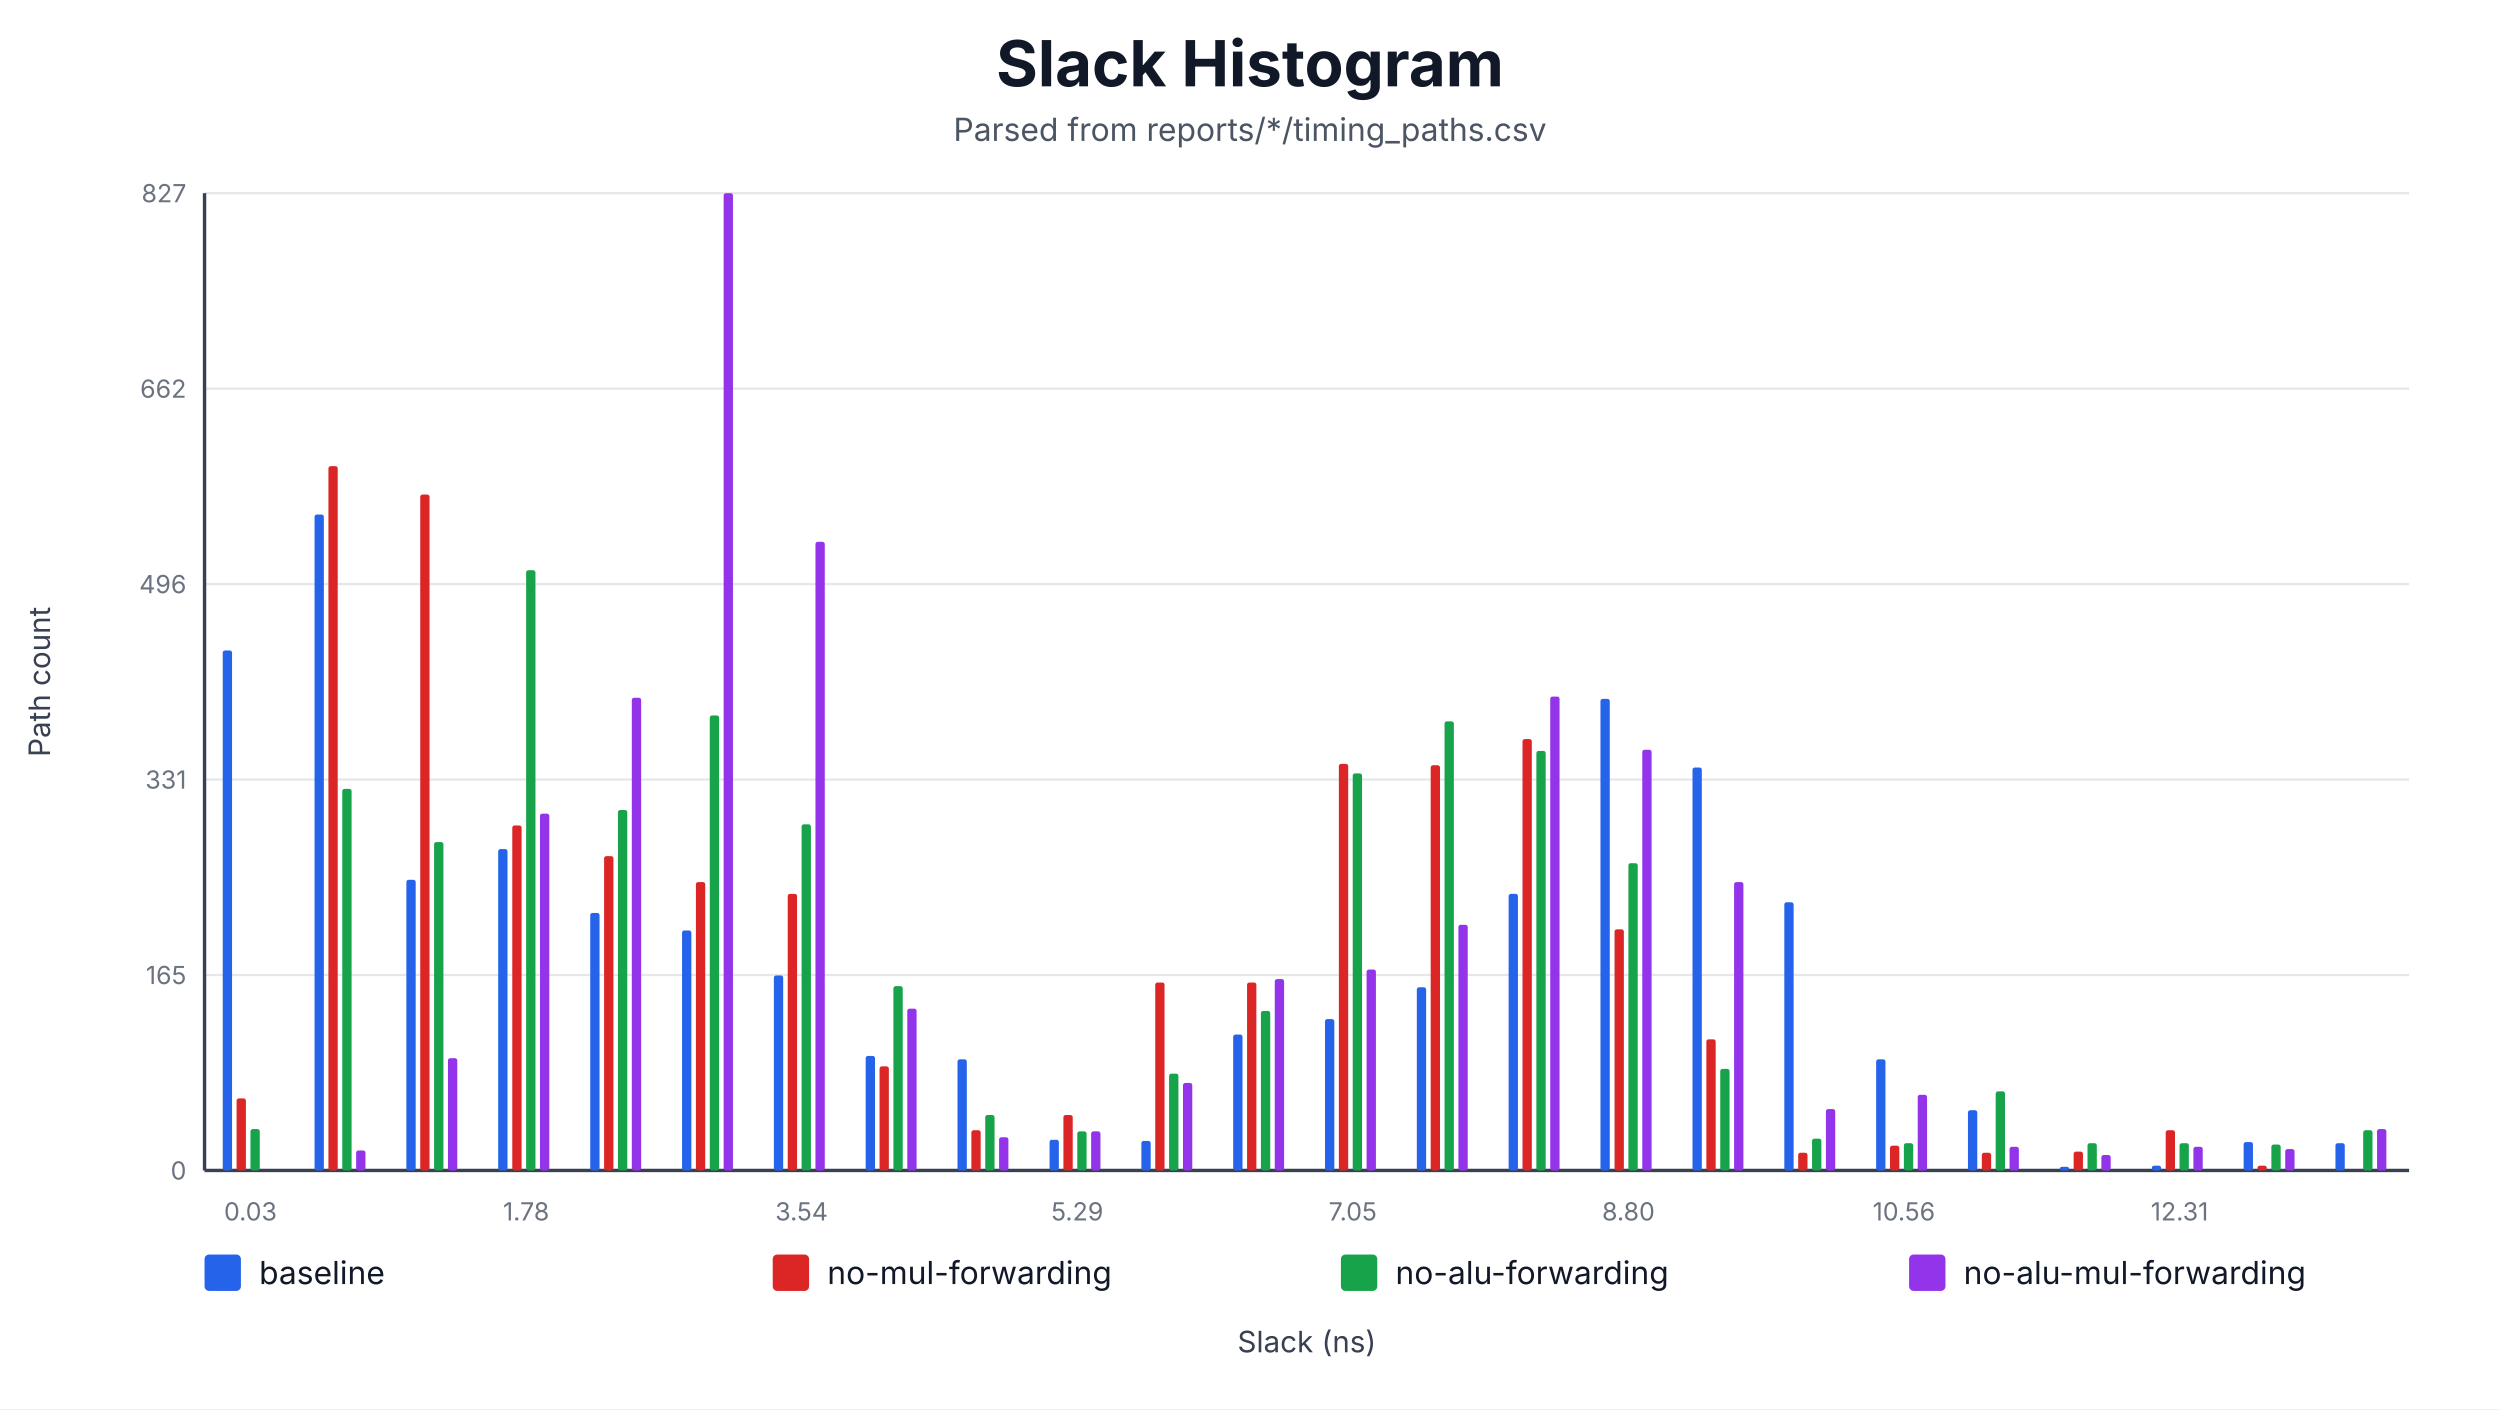
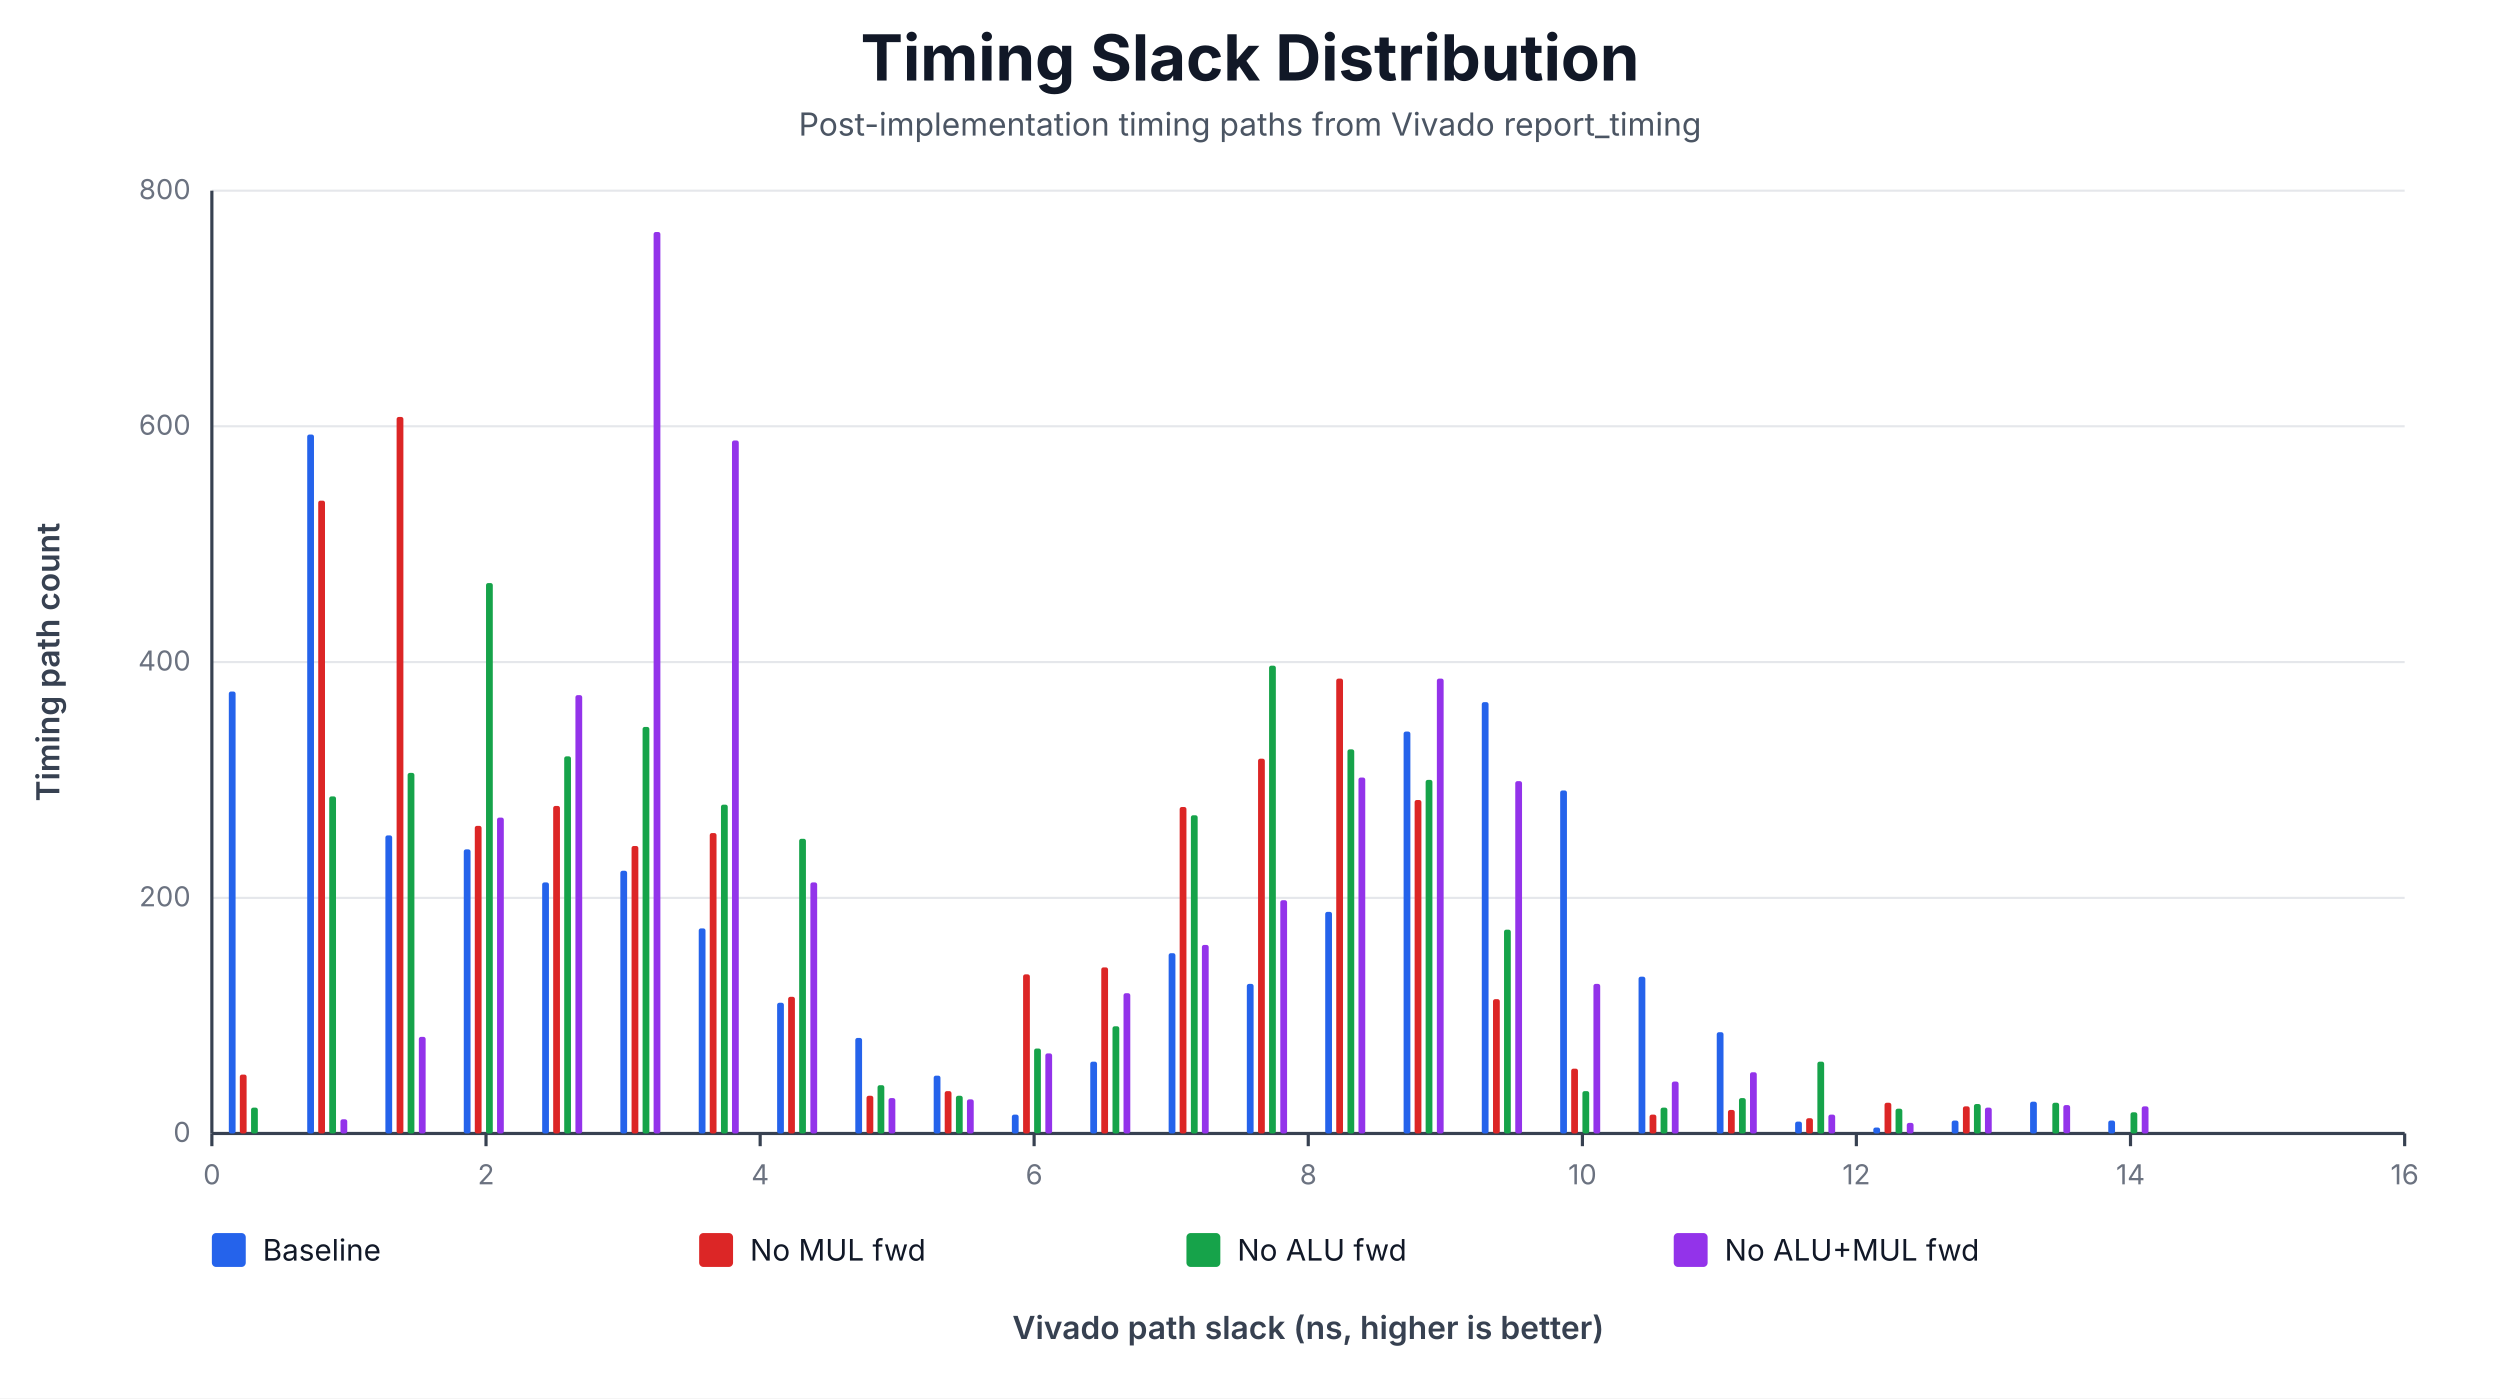
- <svg xmlns="http://www.w3.org/2000/svg" width="1100" height="620" viewBox="0 0 1100 620">
+ <svg xmlns="http://www.w3.org/2000/svg" width="1180" height="660" viewBox="0 0 1180 660">
  <rect width="100%" height="100%" fill="#ffffff" />
-   <style>text{font-family:Inter,Arial,sans-serif;fill:#111827}.title{font-size:28px;font-weight:700}.subtitle{font-size:14px;fill:#4b5563}.axis{font-size:13px;fill:#374151}.tick{font-size:11px;fill:#6b7280}.grid{stroke:#e5e7eb}.axisline{stroke:#374151;stroke-width:1.5}.legend{font-size:14px}</style>
-   <text class="title" x="550.0" y="38" text-anchor="middle">Slack Histogram</text>
-   <text class="subtitle" x="550.0" y="62" text-anchor="middle">Parsed from reports/*/timing_paths.csv</text>
-   <line class="grid" x1="90" y1="515.0" x2="1060" y2="515.0" />
-   <text class="tick" x="82" y="519.0" text-anchor="end">0</text>
-   <line class="grid" x1="90" y1="429.0" x2="1060" y2="429.0" />
-   <text class="tick" x="82" y="433.0" text-anchor="end">165</text>
-   <line class="grid" x1="90" y1="343.0" x2="1060" y2="343.0" />
-   <text class="tick" x="82" y="347.0" text-anchor="end">331</text>
-   <line class="grid" x1="90" y1="257.0" x2="1060" y2="257.0" />
-   <text class="tick" x="82" y="261.0" text-anchor="end">496</text>
-   <line class="grid" x1="90" y1="171.0" x2="1060" y2="171.0" />
-   <text class="tick" x="82" y="175.0" text-anchor="end">662</text>
-   <line class="grid" x1="90" y1="85.0" x2="1060" y2="85.0" />
-   <text class="tick" x="82" y="89.0" text-anchor="end">827</text>
-   <line class="axisline" x1="90" y1="85" x2="90" y2="515" />
-   <line class="axisline" x1="90" y1="515" x2="1060" y2="515" />
-   <text class="axis" x="22" y="300.0" transform="rotate(-90 22 300.0)" text-anchor="middle">Path count</text>
-   <text class="axis" x="575.0" y="595" text-anchor="middle">Slack (ns)</text>
-   <text class="tick" x="110.2" y="537" text-anchor="middle">0.03</text>
-   <rect x="98.0" y="286.2" width="4.1" height="228.8" fill="#2563eb" rx="1" />
-   <rect x="104.1" y="483.3" width="4.1" height="31.7" fill="#dc2626" rx="1" />
-   <rect x="110.2" y="496.8" width="4.1" height="18.2" fill="#16a34a" rx="1" />
-   <rect x="116.3" y="515.0" width="4.1" height="0.0" fill="#9333ea" rx="1" />
-   <rect x="138.4" y="226.4" width="4.1" height="288.6" fill="#2563eb" rx="1" />
-   <rect x="144.5" y="205.1" width="4.1" height="309.9" fill="#dc2626" rx="1" />
-   <rect x="150.6" y="347.1" width="4.1" height="167.9" fill="#16a34a" rx="1" />
-   <rect x="156.7" y="506.2" width="4.1" height="8.8" fill="#9333ea" rx="1" />
-   <rect x="178.8" y="387.1" width="4.1" height="127.9" fill="#2563eb" rx="1" />
-   <rect x="184.9" y="217.6" width="4.1" height="297.4" fill="#dc2626" rx="1" />
-   <rect x="191.0" y="370.5" width="4.1" height="144.5" fill="#16a34a" rx="1" />
-   <rect x="197.1" y="465.6" width="4.1" height="49.4" fill="#9333ea" rx="1" />
-   <text class="tick" x="231.5" y="537" text-anchor="middle">1.78</text>
-   <rect x="219.2" y="373.6" width="4.1" height="141.4" fill="#2563eb" rx="1" />
-   <rect x="225.4" y="363.2" width="4.1" height="151.8" fill="#dc2626" rx="1" />
-   <rect x="231.5" y="250.9" width="4.1" height="264.1" fill="#16a34a" rx="1" />
-   <rect x="237.6" y="358.0" width="4.1" height="157.0" fill="#9333ea" rx="1" />
-   <rect x="259.7" y="401.7" width="4.1" height="113.3" fill="#2563eb" rx="1" />
-   <rect x="265.8" y="376.7" width="4.1" height="138.3" fill="#dc2626" rx="1" />
-   <rect x="271.9" y="356.4" width="4.1" height="158.6" fill="#16a34a" rx="1" />
-   <rect x="278.0" y="307.0" width="4.1" height="208.0" fill="#9333ea" rx="1" />
-   <rect x="300.1" y="409.4" width="4.1" height="105.6" fill="#2563eb" rx="1" />
-   <rect x="306.2" y="388.1" width="4.1" height="126.9" fill="#dc2626" rx="1" />
-   <rect x="312.3" y="314.8" width="4.1" height="200.2" fill="#16a34a" rx="1" />
-   <rect x="318.4" y="85.0" width="4.1" height="430.0" fill="#9333ea" rx="1" />
-   <text class="tick" x="352.7" y="537" text-anchor="middle">3.54</text>
-   <rect x="340.5" y="429.2" width="4.1" height="85.8" fill="#2563eb" rx="1" />
-   <rect x="346.6" y="393.3" width="4.1" height="121.7" fill="#dc2626" rx="1" />
-   <rect x="352.7" y="362.7" width="4.1" height="152.3" fill="#16a34a" rx="1" />
-   <rect x="358.8" y="238.4" width="4.1" height="276.6" fill="#9333ea" rx="1" />
-   <rect x="380.9" y="464.6" width="4.1" height="50.4" fill="#2563eb" rx="1" />
-   <rect x="387.0" y="469.2" width="4.1" height="45.8" fill="#dc2626" rx="1" />
-   <rect x="393.1" y="433.9" width="4.1" height="81.1" fill="#16a34a" rx="1" />
-   <rect x="399.2" y="443.8" width="4.1" height="71.2" fill="#9333ea" rx="1" />
-   <rect x="421.3" y="466.1" width="4.1" height="48.9" fill="#2563eb" rx="1" />
-   <rect x="427.4" y="497.3" width="4.1" height="17.7" fill="#dc2626" rx="1" />
-   <rect x="433.5" y="490.6" width="4.1" height="24.4" fill="#16a34a" rx="1" />
-   <rect x="439.6" y="500.4" width="4.1" height="14.6" fill="#9333ea" rx="1" />
-   <text class="tick" x="474.0" y="537" text-anchor="middle">5.29</text>
-   <rect x="461.8" y="501.5" width="4.1" height="13.5" fill="#2563eb" rx="1" />
-   <rect x="467.9" y="490.6" width="4.1" height="24.4" fill="#dc2626" rx="1" />
-   <rect x="474.0" y="497.8" width="4.1" height="17.2" fill="#16a34a" rx="1" />
-   <rect x="480.1" y="497.8" width="4.1" height="17.2" fill="#9333ea" rx="1" />
-   <rect x="502.2" y="502.0" width="4.1" height="13.0" fill="#2563eb" rx="1" />
-   <rect x="508.3" y="432.3" width="4.1" height="82.7" fill="#dc2626" rx="1" />
-   <rect x="514.4" y="472.4" width="4.1" height="42.6" fill="#16a34a" rx="1" />
-   <rect x="520.5" y="476.5" width="4.1" height="38.5" fill="#9333ea" rx="1" />
-   <rect x="542.6" y="455.2" width="4.1" height="59.8" fill="#2563eb" rx="1" />
-   <rect x="548.7" y="432.3" width="4.1" height="82.7" fill="#dc2626" rx="1" />
-   <rect x="554.8" y="444.8" width="4.1" height="70.2" fill="#16a34a" rx="1" />
-   <rect x="560.9" y="430.8" width="4.1" height="84.2" fill="#9333ea" rx="1" />
-   <text class="tick" x="595.2" y="537" text-anchor="middle">7.05</text>
-   <rect x="583.0" y="448.4" width="4.1" height="66.6" fill="#2563eb" rx="1" />
-   <rect x="589.1" y="336.1" width="4.1" height="178.9" fill="#dc2626" rx="1" />
-   <rect x="595.2" y="340.3" width="4.1" height="174.7" fill="#16a34a" rx="1" />
-   <rect x="601.3" y="426.6" width="4.1" height="88.4" fill="#9333ea" rx="1" />
-   <rect x="623.4" y="434.4" width="4.1" height="80.6" fill="#2563eb" rx="1" />
-   <rect x="629.5" y="336.7" width="4.1" height="178.3" fill="#dc2626" rx="1" />
-   <rect x="635.6" y="317.4" width="4.1" height="197.6" fill="#16a34a" rx="1" />
-   <rect x="641.7" y="406.9" width="4.1" height="108.1" fill="#9333ea" rx="1" />
-   <rect x="663.8" y="393.3" width="4.1" height="121.7" fill="#2563eb" rx="1" />
-   <rect x="669.9" y="325.2" width="4.1" height="189.8" fill="#dc2626" rx="1" />
-   <rect x="676.0" y="330.4" width="4.1" height="184.6" fill="#16a34a" rx="1" />
-   <rect x="682.1" y="306.5" width="4.1" height="208.5" fill="#9333ea" rx="1" />
-   <text class="tick" x="716.5" y="537" text-anchor="middle">8.80</text>
-   <rect x="704.2" y="307.5" width="4.1" height="207.5" fill="#2563eb" rx="1" />
-   <rect x="710.4" y="408.9" width="4.1" height="106.1" fill="#dc2626" rx="1" />
-   <rect x="716.5" y="379.8" width="4.1" height="135.2" fill="#16a34a" rx="1" />
-   <rect x="722.6" y="329.9" width="4.1" height="185.1" fill="#9333ea" rx="1" />
-   <rect x="744.7" y="337.7" width="4.1" height="177.3" fill="#2563eb" rx="1" />
-   <rect x="750.8" y="457.3" width="4.1" height="57.7" fill="#dc2626" rx="1" />
-   <rect x="756.9" y="470.3" width="4.1" height="44.7" fill="#16a34a" rx="1" />
-   <rect x="763.0" y="388.1" width="4.1" height="126.9" fill="#9333ea" rx="1" />
-   <rect x="785.1" y="397.0" width="4.1" height="118.0" fill="#2563eb" rx="1" />
-   <rect x="791.2" y="507.2" width="4.1" height="7.8" fill="#dc2626" rx="1" />
-   <rect x="797.3" y="501.0" width="4.1" height="14.0" fill="#16a34a" rx="1" />
-   <rect x="803.4" y="488.0" width="4.1" height="27.0" fill="#9333ea" rx="1" />
-   <text class="tick" x="837.7" y="537" text-anchor="middle">10.56</text>
-   <rect x="825.5" y="466.1" width="4.1" height="48.9" fill="#2563eb" rx="1" />
-   <rect x="831.6" y="504.1" width="4.1" height="10.9" fill="#dc2626" rx="1" />
-   <rect x="837.7" y="503.0" width="4.1" height="12.0" fill="#16a34a" rx="1" />
-   <rect x="843.8" y="481.7" width="4.1" height="33.3" fill="#9333ea" rx="1" />
-   <rect x="865.9" y="488.5" width="4.1" height="26.5" fill="#2563eb" rx="1" />
-   <rect x="872.0" y="507.2" width="4.1" height="7.8" fill="#dc2626" rx="1" />
-   <rect x="878.1" y="480.2" width="4.1" height="34.8" fill="#16a34a" rx="1" />
-   <rect x="884.2" y="504.6" width="4.1" height="10.4" fill="#9333ea" rx="1" />
-   <rect x="906.3" y="513.4" width="4.1" height="1.6" fill="#2563eb" rx="1" />
-   <rect x="912.4" y="506.7" width="4.1" height="8.3" fill="#dc2626" rx="1" />
-   <rect x="918.5" y="503.0" width="4.1" height="12.0" fill="#16a34a" rx="1" />
-   <rect x="924.6" y="508.2" width="4.1" height="6.8" fill="#9333ea" rx="1" />
-   <text class="tick" x="959.0" y="537" text-anchor="middle">12.31</text>
-   <rect x="946.8" y="512.9" width="4.1" height="2.1" fill="#2563eb" rx="1" />
-   <rect x="952.9" y="497.3" width="4.1" height="17.7" fill="#dc2626" rx="1" />
-   <rect x="959.0" y="503.0" width="4.1" height="12.0" fill="#16a34a" rx="1" />
-   <rect x="965.1" y="504.6" width="4.1" height="10.4" fill="#9333ea" rx="1" />
-   <rect x="987.2" y="502.5" width="4.1" height="12.5" fill="#2563eb" rx="1" />
-   <rect x="993.3" y="512.9" width="4.1" height="2.1" fill="#dc2626" rx="1" />
-   <rect x="999.4" y="503.6" width="4.1" height="11.4" fill="#16a34a" rx="1" />
-   <rect x="1005.5" y="505.6" width="4.1" height="9.4" fill="#9333ea" rx="1" />
-   <rect x="1027.6" y="503.0" width="4.1" height="12.0" fill="#2563eb" rx="1" />
-   <rect x="1033.7" y="515.0" width="4.1" height="0.0" fill="#dc2626" rx="1" />
-   <rect x="1039.8" y="497.3" width="4.1" height="17.7" fill="#16a34a" rx="1" />
-   <rect x="1045.9" y="496.8" width="4.1" height="18.2" fill="#9333ea" rx="1" />
-   <rect x="90" y="552" width="16" height="16" fill="#2563eb" rx="2" />
-   <text class="legend" x="114" y="565">baseline</text>
-   <rect x="340" y="552" width="16" height="16" fill="#dc2626" rx="2" />
-   <text class="legend" x="364" y="565">no-mul-forwarding</text>
-   <rect x="590" y="552" width="16" height="16" fill="#16a34a" rx="2" />
-   <text class="legend" x="614" y="565">no-alu-forwarding</text>
-   <rect x="840" y="552" width="16" height="16" fill="#9333ea" rx="2" />
-   <text class="legend" x="864" y="565">no-alu-mul-forwarding</text>
+   <style>text{font-family:Inter,Arial,sans-serif;fill:#111827}.title{font-size:30px;font-weight:700}.subtitle{font-size:15px;fill:#4b5563}.axis{font-size:15px;font-weight:600;fill:#374151}.tick{font-size:13px;fill:#6b7280}.grid{stroke:#e5e7eb}.axisline{stroke:#374151;stroke-width:1.5}.legend{font-size:14px}</style>
+   <text class="title" x="590.0" y="38" text-anchor="middle">Timing Slack Distribution</text>
+   <text class="subtitle" x="590.0" y="64" text-anchor="middle">Post-implementation timing paths from Vivado report_timing</text>
+   <line class="grid" x1="100" y1="535.0" x2="1135" y2="535.0" />
+   <text class="tick" x="90" y="539.0" text-anchor="end">0</text>
+   <line class="grid" x1="100" y1="423.8" x2="1135" y2="423.8" />
+   <text class="tick" x="90" y="427.8" text-anchor="end">200</text>
+   <line class="grid" x1="100" y1="312.5" x2="1135" y2="312.5" />
+   <text class="tick" x="90" y="316.5" text-anchor="end">400</text>
+   <line class="grid" x1="100" y1="201.2" x2="1135" y2="201.2" />
+   <text class="tick" x="90" y="205.2" text-anchor="end">600</text>
+   <line class="grid" x1="100" y1="90.0" x2="1135" y2="90.0" />
+   <text class="tick" x="90" y="94.0" text-anchor="end">800</text>
+   <line class="axisline" x1="100" y1="90" x2="100" y2="535" />
+   <line class="axisline" x1="100" y1="535" x2="1135" y2="535" />
+   <text class="axis" x="28" y="312.5" transform="rotate(-90 28 312.5)" text-anchor="middle">Timing path count</text>
+   <text class="axis" x="617.5" y="632" text-anchor="middle">Vivado path slack (ns, higher is better)</text>
+   <line class="axisline" x1="100.0" y1="535" x2="100.0" y2="541" />
+   <text class="tick" x="100.0" y="559" text-anchor="middle">0</text>
+   <line class="axisline" x1="229.4" y1="535" x2="229.4" y2="541" />
+   <text class="tick" x="229.4" y="559" text-anchor="middle">2</text>
+   <line class="axisline" x1="358.8" y1="535" x2="358.8" y2="541" />
+   <text class="tick" x="358.8" y="559" text-anchor="middle">4</text>
+   <line class="axisline" x1="488.1" y1="535" x2="488.1" y2="541" />
+   <text class="tick" x="488.1" y="559" text-anchor="middle">6</text>
+   <line class="axisline" x1="617.5" y1="535" x2="617.5" y2="541" />
+   <text class="tick" x="617.5" y="559" text-anchor="middle">8</text>
+   <line class="axisline" x1="746.9" y1="535" x2="746.9" y2="541" />
+   <text class="tick" x="746.9" y="559" text-anchor="middle">10</text>
+   <line class="axisline" x1="876.2" y1="535" x2="876.2" y2="541" />
+   <text class="tick" x="876.2" y="559" text-anchor="middle">12</text>
+   <line class="axisline" x1="1005.6" y1="535" x2="1005.6" y2="541" />
+   <text class="tick" x="1005.6" y="559" text-anchor="middle">14</text>
+   <line class="axisline" x1="1135.0" y1="535" x2="1135.0" y2="541" />
+   <text class="tick" x="1135.0" y="559" text-anchor="middle">16</text>
+   <rect x="108.0" y="326.4" width="3.2" height="208.6" fill="#2563eb" rx="1" />
+   <rect x="113.2" y="507.2" width="3.2" height="27.8" fill="#dc2626" rx="1" />
+   <rect x="118.5" y="522.8" width="3.2" height="12.2" fill="#16a34a" rx="1" />
+   <rect x="123.7" y="535.0" width="3.2" height="0.0" fill="#9333ea" rx="1" />
+   <rect x="145.0" y="205.1" width="3.2" height="329.9" fill="#2563eb" rx="1" />
+   <rect x="150.2" y="236.3" width="3.2" height="298.7" fill="#dc2626" rx="1" />
+   <rect x="155.4" y="375.9" width="3.2" height="159.1" fill="#16a34a" rx="1" />
+   <rect x="160.7" y="528.3" width="3.2" height="6.7" fill="#9333ea" rx="1" />
+   <rect x="181.9" y="394.3" width="3.2" height="140.7" fill="#2563eb" rx="1" />
+   <rect x="187.2" y="196.8" width="3.2" height="338.2" fill="#dc2626" rx="1" />
+   <rect x="192.4" y="364.8" width="3.2" height="170.2" fill="#16a34a" rx="1" />
+   <rect x="197.7" y="489.4" width="3.2" height="45.6" fill="#9333ea" rx="1" />
+   <rect x="218.9" y="400.9" width="3.2" height="134.1" fill="#2563eb" rx="1" />
+   <rect x="224.1" y="389.8" width="3.2" height="145.2" fill="#dc2626" rx="1" />
+   <rect x="229.4" y="275.2" width="3.2" height="259.8" fill="#16a34a" rx="1" />
+   <rect x="234.6" y="385.9" width="3.2" height="149.1" fill="#9333ea" rx="1" />
+   <rect x="255.9" y="416.5" width="3.2" height="118.5" fill="#2563eb" rx="1" />
+   <rect x="261.1" y="380.4" width="3.2" height="154.6" fill="#dc2626" rx="1" />
+   <rect x="266.3" y="357.0" width="3.2" height="178.0" fill="#16a34a" rx="1" />
+   <rect x="271.6" y="328.1" width="3.2" height="206.9" fill="#9333ea" rx="1" />
+   <rect x="292.8" y="411.0" width="3.2" height="124.0" fill="#2563eb" rx="1" />
+   <rect x="298.1" y="399.3" width="3.2" height="135.7" fill="#dc2626" rx="1" />
+   <rect x="303.3" y="343.1" width="3.2" height="191.9" fill="#16a34a" rx="1" />
+   <rect x="308.5" y="109.5" width="3.2" height="425.5" fill="#9333ea" rx="1" />
+   <rect x="329.8" y="438.2" width="3.2" height="96.8" fill="#2563eb" rx="1" />
+   <rect x="335.0" y="393.2" width="3.2" height="141.8" fill="#dc2626" rx="1" />
+   <rect x="340.3" y="379.8" width="3.2" height="155.2" fill="#16a34a" rx="1" />
+   <rect x="345.5" y="207.9" width="3.2" height="327.1" fill="#9333ea" rx="1" />
+   <rect x="366.8" y="473.3" width="3.2" height="61.7" fill="#2563eb" rx="1" />
+   <rect x="372.0" y="470.5" width="3.2" height="64.5" fill="#dc2626" rx="1" />
+   <rect x="377.2" y="395.9" width="3.2" height="139.1" fill="#16a34a" rx="1" />
+   <rect x="382.5" y="416.5" width="3.2" height="118.5" fill="#9333ea" rx="1" />
+   <rect x="403.7" y="489.9" width="3.2" height="45.1" fill="#2563eb" rx="1" />
+   <rect x="409.0" y="517.2" width="3.2" height="17.8" fill="#dc2626" rx="1" />
+   <rect x="414.2" y="512.2" width="3.2" height="22.8" fill="#16a34a" rx="1" />
+   <rect x="419.4" y="518.3" width="3.2" height="16.7" fill="#9333ea" rx="1" />
+   <rect x="440.7" y="507.7" width="3.2" height="27.3" fill="#2563eb" rx="1" />
+   <rect x="445.9" y="515.0" width="3.2" height="20.0" fill="#dc2626" rx="1" />
+   <rect x="451.2" y="517.2" width="3.2" height="17.8" fill="#16a34a" rx="1" />
+   <rect x="456.4" y="518.9" width="3.2" height="16.1" fill="#9333ea" rx="1" />
+   <rect x="477.6" y="526.1" width="3.2" height="8.9" fill="#2563eb" rx="1" />
+   <rect x="482.9" y="459.9" width="3.2" height="75.1" fill="#dc2626" rx="1" />
+   <rect x="488.1" y="494.9" width="3.2" height="40.0" fill="#16a34a" rx="1" />
+   <rect x="493.4" y="497.2" width="3.2" height="37.8" fill="#9333ea" rx="1" />
+   <rect x="514.6" y="501.1" width="3.2" height="33.9" fill="#2563eb" rx="1" />
+   <rect x="519.8" y="456.6" width="3.2" height="78.4" fill="#dc2626" rx="1" />
+   <rect x="525.1" y="484.4" width="3.2" height="50.6" fill="#16a34a" rx="1" />
+   <rect x="530.3" y="468.8" width="3.2" height="66.2" fill="#9333ea" rx="1" />
+   <rect x="551.6" y="449.9" width="3.2" height="85.1" fill="#2563eb" rx="1" />
+   <rect x="556.8" y="380.9" width="3.2" height="154.1" fill="#dc2626" rx="1" />
+   <rect x="562.1" y="384.8" width="3.2" height="150.2" fill="#16a34a" rx="1" />
+   <rect x="567.3" y="446.0" width="3.2" height="89.0" fill="#9333ea" rx="1" />
+   <rect x="588.5" y="464.4" width="3.2" height="70.6" fill="#2563eb" rx="1" />
+   <rect x="593.8" y="358.1" width="3.2" height="176.9" fill="#dc2626" rx="1" />
+   <rect x="599.0" y="314.2" width="3.2" height="220.8" fill="#16a34a" rx="1" />
+   <rect x="604.3" y="424.9" width="3.2" height="110.1" fill="#9333ea" rx="1" />
+   <rect x="625.5" y="430.4" width="3.2" height="104.6" fill="#2563eb" rx="1" />
+   <rect x="630.7" y="320.3" width="3.2" height="214.7" fill="#dc2626" rx="1" />
+   <rect x="636.0" y="353.7" width="3.2" height="181.3" fill="#16a34a" rx="1" />
+   <rect x="641.2" y="367.0" width="3.2" height="168.0" fill="#9333ea" rx="1" />
+   <rect x="662.5" y="345.3" width="3.2" height="189.7" fill="#2563eb" rx="1" />
+   <rect x="667.7" y="377.6" width="3.2" height="157.4" fill="#dc2626" rx="1" />
+   <rect x="672.9" y="368.1" width="3.2" height="166.9" fill="#16a34a" rx="1" />
+   <rect x="678.2" y="320.3" width="3.2" height="214.7" fill="#9333ea" rx="1" />
+   <rect x="699.4" y="331.4" width="3.2" height="203.6" fill="#2563eb" rx="1" />
+   <rect x="704.7" y="471.6" width="3.2" height="63.4" fill="#dc2626" rx="1" />
+   <rect x="709.9" y="438.8" width="3.2" height="96.2" fill="#16a34a" rx="1" />
+   <rect x="715.2" y="368.7" width="3.2" height="166.3" fill="#9333ea" rx="1" />
+   <rect x="736.4" y="373.1" width="3.2" height="161.9" fill="#2563eb" rx="1" />
+   <rect x="741.6" y="504.4" width="3.2" height="30.6" fill="#dc2626" rx="1" />
+   <rect x="746.9" y="515.0" width="3.2" height="20.0" fill="#16a34a" rx="1" />
+   <rect x="752.1" y="464.4" width="3.2" height="70.6" fill="#9333ea" rx="1" />
+   <rect x="773.4" y="461.0" width="3.2" height="74.0" fill="#2563eb" rx="1" />
+   <rect x="778.6" y="526.1" width="3.2" height="8.9" fill="#dc2626" rx="1" />
+   <rect x="783.8" y="522.8" width="3.2" height="12.2" fill="#16a34a" rx="1" />
+   <rect x="789.1" y="510.5" width="3.2" height="24.5" fill="#9333ea" rx="1" />
+   <rect x="810.3" y="487.2" width="3.2" height="47.8" fill="#2563eb" rx="1" />
+   <rect x="815.6" y="523.9" width="3.2" height="11.1" fill="#dc2626" rx="1" />
+   <rect x="820.8" y="518.3" width="3.2" height="16.7" fill="#16a34a" rx="1" />
+   <rect x="826.0" y="506.1" width="3.2" height="28.9" fill="#9333ea" rx="1" />
+   <rect x="847.3" y="529.4" width="3.2" height="5.6" fill="#2563eb" rx="1" />
+   <rect x="852.5" y="527.8" width="3.2" height="7.2" fill="#dc2626" rx="1" />
+   <rect x="857.8" y="501.1" width="3.2" height="33.9" fill="#16a34a" rx="1" />
+   <rect x="863.0" y="526.1" width="3.2" height="8.9" fill="#9333ea" rx="1" />
+   <rect x="884.2" y="532.2" width="3.2" height="2.8" fill="#2563eb" rx="1" />
+   <rect x="889.5" y="520.5" width="3.2" height="14.5" fill="#dc2626" rx="1" />
+   <rect x="894.7" y="523.3" width="3.2" height="11.7" fill="#16a34a" rx="1" />
+   <rect x="900.0" y="530.0" width="3.2" height="5.0" fill="#9333ea" rx="1" />
+   <rect x="921.2" y="528.9" width="3.2" height="6.1" fill="#2563eb" rx="1" />
+   <rect x="926.5" y="522.2" width="3.2" height="12.8" fill="#dc2626" rx="1" />
+   <rect x="931.7" y="521.1" width="3.2" height="13.9" fill="#16a34a" rx="1" />
+   <rect x="936.9" y="522.8" width="3.2" height="12.2" fill="#9333ea" rx="1" />
+   <rect x="958.2" y="520.0" width="3.2" height="15.0" fill="#2563eb" rx="1" />
+   <rect x="963.4" y="535.0" width="3.2" height="0.0" fill="#dc2626" rx="1" />
+   <rect x="968.7" y="520.5" width="3.2" height="14.5" fill="#16a34a" rx="1" />
+   <rect x="973.9" y="521.6" width="3.2" height="13.3" fill="#9333ea" rx="1" />
+   <rect x="995.1" y="528.9" width="3.2" height="6.1" fill="#2563eb" rx="1" />
+   <rect x="1000.4" y="535.0" width="3.2" height="0.0" fill="#dc2626" rx="1" />
+   <rect x="1005.6" y="525.0" width="3.2" height="10.0" fill="#16a34a" rx="1" />
+   <rect x="1010.9" y="522.2" width="3.2" height="12.8" fill="#9333ea" rx="1" />
+   <rect x="1032.1" y="535.0" width="3.2" height="0.0" fill="#2563eb" rx="1" />
+   <rect x="1037.3" y="535.0" width="3.2" height="0.0" fill="#dc2626" rx="1" />
+   <rect x="1042.6" y="535.0" width="3.2" height="0.0" fill="#16a34a" rx="1" />
+   <rect x="1047.8" y="535.0" width="3.2" height="0.0" fill="#9333ea" rx="1" />
+   <rect x="1069.1" y="535.0" width="3.2" height="0.0" fill="#2563eb" rx="1" />
+   <rect x="1074.3" y="535.0" width="3.2" height="0.0" fill="#dc2626" rx="1" />
+   <rect x="1079.6" y="535.0" width="3.2" height="0.0" fill="#16a34a" rx="1" />
+   <rect x="1084.8" y="535.0" width="3.2" height="0.0" fill="#9333ea" rx="1" />
+   <rect x="1106.0" y="535.0" width="3.2" height="0.0" fill="#2563eb" rx="1" />
+   <rect x="1111.3" y="535.0" width="3.2" height="0.0" fill="#dc2626" rx="1" />
+   <rect x="1116.5" y="535.0" width="3.2" height="0.0" fill="#16a34a" rx="1" />
+   <rect x="1121.8" y="535.0" width="3.2" height="0.0" fill="#9333ea" rx="1" />
+   <rect x="100" y="582" width="16" height="16" fill="#2563eb" rx="2" />
+   <text class="legend" x="124" y="595">Baseline</text>
+   <rect x="330" y="582" width="16" height="16" fill="#dc2626" rx="2" />
+   <text class="legend" x="354" y="595">No MUL fwd</text>
+   <rect x="560" y="582" width="16" height="16" fill="#16a34a" rx="2" />
+   <text class="legend" x="584" y="595">No ALU fwd</text>
+   <rect x="790" y="582" width="16" height="16" fill="#9333ea" rx="2" />
+   <text class="legend" x="814" y="595">No ALU+MUL fwd</text>
</svg>
